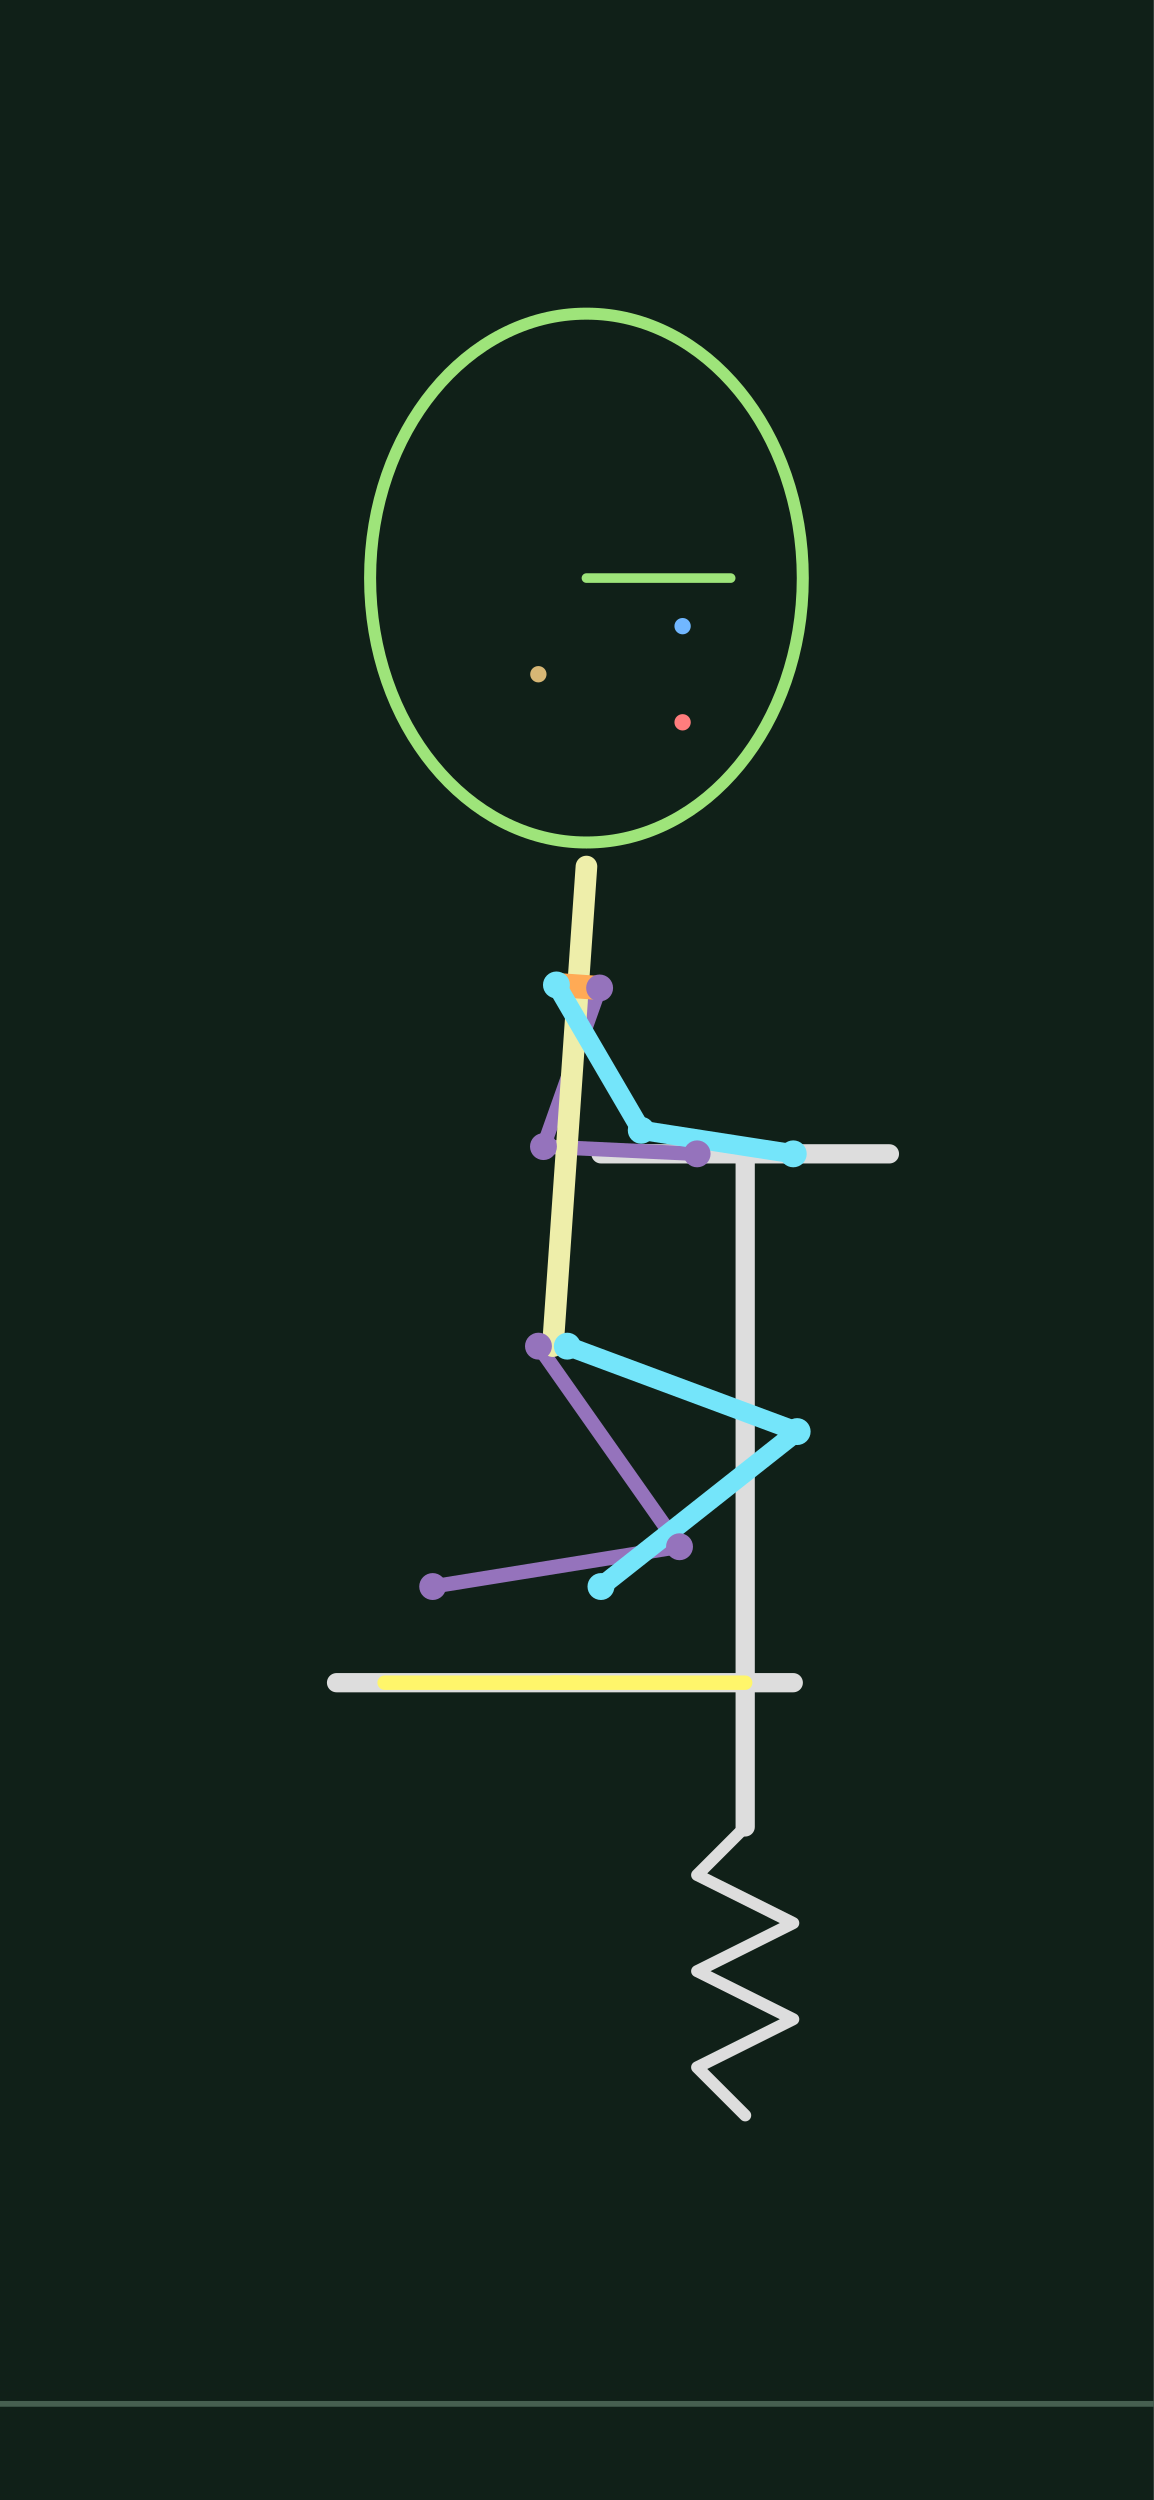
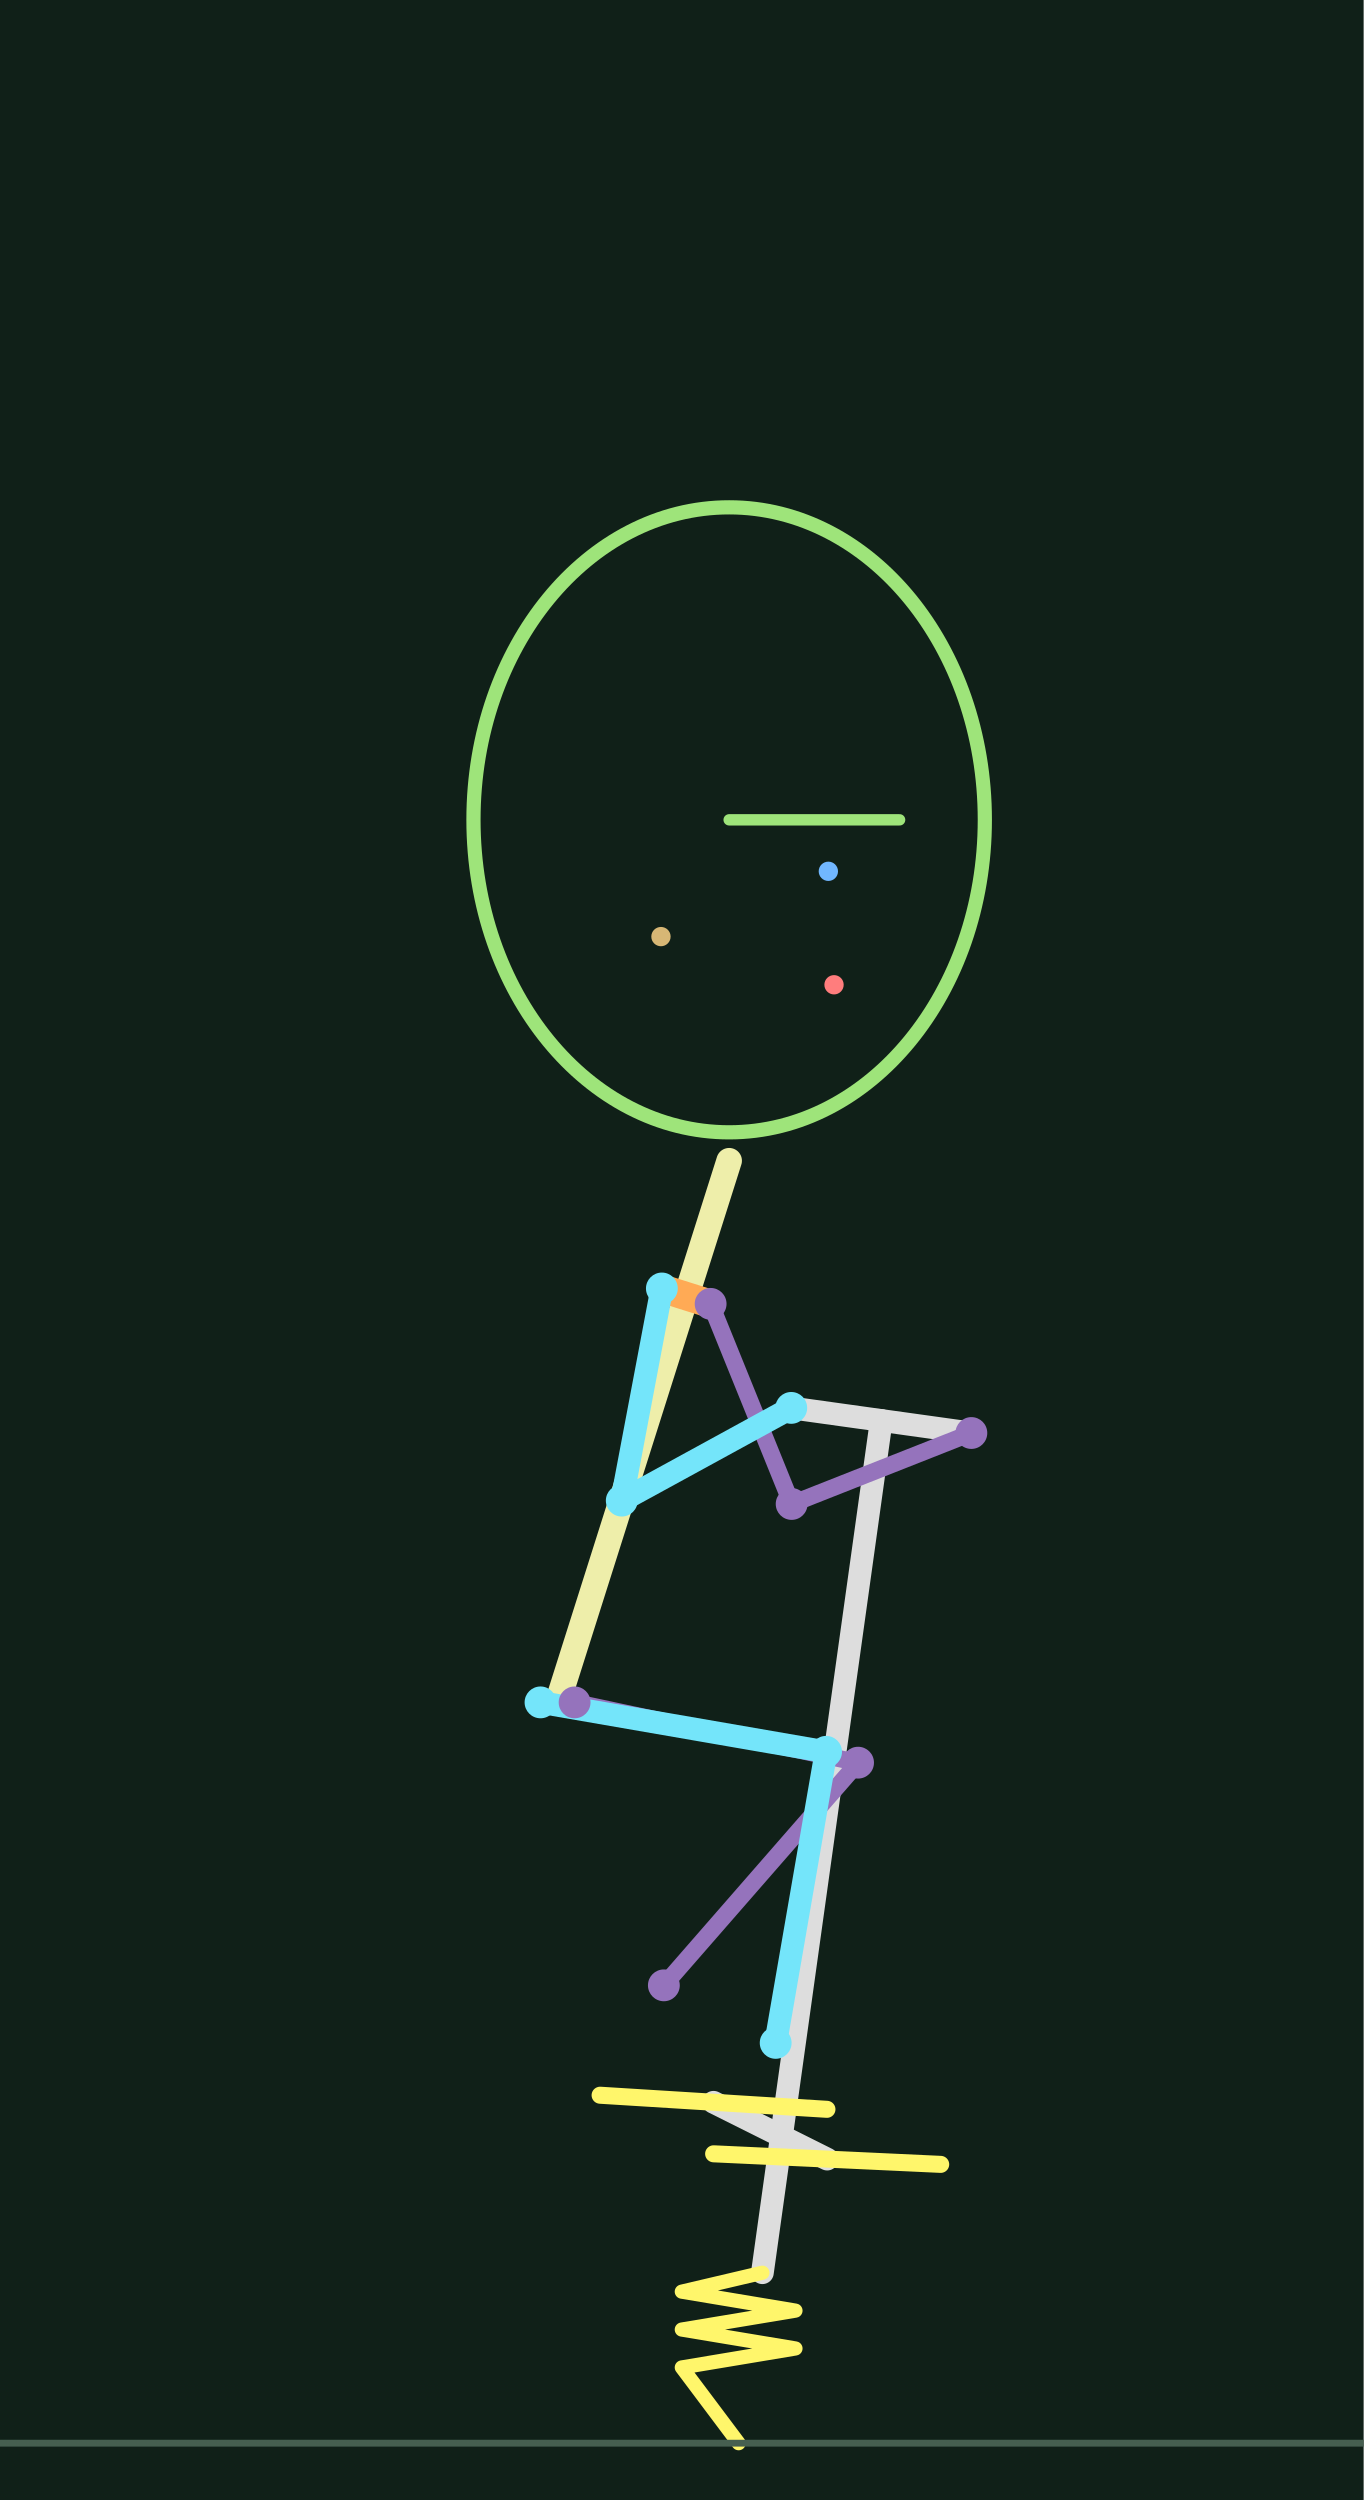
- <svg xmlns="http://www.w3.org/2000/svg" width="240" height="520" viewBox="0 0 24 52">
+ <svg xmlns="http://www.w3.org/2000/svg" width="240" height="440" viewBox="0 0 24 44">
  <rect width="100%" height="100%" fill="#102018" />
-   <polyline points="15.500,38.000 15.500,24.000" fill="none" stroke="#ddd" stroke-width="0.4" stroke-linecap="round" stroke-linejoin="round" />
-   <polyline points="7.000,35.000 16.500,35.000" fill="none" stroke="#ddd" stroke-width="0.4" stroke-linecap="round" stroke-linejoin="round" />
-   <polyline points="12.500,24.000 18.500,24.000" fill="none" stroke="#ddd" stroke-width="0.4" stroke-linecap="round" stroke-linejoin="round" />
-   <polyline points="15.500,38.000 14.500,39.000 16.500,40.000 14.500,41.000 16.500,42.000 14.500,43.000 15.500,44.000" fill="none" stroke="#ddd" stroke-width="0.25" stroke-linecap="round" stroke-linejoin="round" />
-   <path d="M0 50H24" stroke="#465f50" stroke-width=".12" />
-   <polyline points="11.200,28.000 14.134,32.172 9.000,33.000" fill="none" stroke="#9573bc" stroke-width="0.3" stroke-linecap="round" stroke-linejoin="round" />
-   <polyline points="12.472,20.550 11.304,23.849 14.500,24.000" fill="none" stroke="#9573bc" stroke-width="0.3" stroke-linecap="round" stroke-linejoin="round" />
-   <polyline points="11.500,28.000 12.198,18.024" fill="none" stroke="#eeeeaa" stroke-width="0.45" stroke-linecap="round" stroke-linejoin="round" />
-   <polyline points="11.574,20.487 12.472,20.550" fill="none" stroke="#ffaa55" stroke-width="0.5" stroke-linecap="round" stroke-linejoin="round" />
-   <polyline points="11.800,28.000 16.581,29.777 12.500,33.000" fill="none" stroke="#74e5fa" stroke-width="0.4" stroke-linecap="round" stroke-linejoin="round" />
-   <polyline points="11.574,20.487 13.338,23.510 16.500,24.000" fill="none" stroke="#74e5fa" stroke-width="0.4" stroke-linecap="round" stroke-linejoin="round" />
-   <polyline points="11.500,35.000 13.500,35.000 15.500,35.000" fill="none" stroke="#fff66b" stroke-width="0.3" stroke-linecap="round" stroke-linejoin="round" />
-   <polyline points="8.000,35.000 10.000,35.000 12.000,35.000" fill="none" stroke="#fff66b" stroke-width="0.3" stroke-linecap="round" stroke-linejoin="round" />
-   <circle cx="11.800" cy="28.000" r=".28" fill="#74e5fa" />
-   <circle cx="16.581" cy="29.777" r=".28" fill="#74e5fa" />
-   <circle cx="12.500" cy="33.000" r=".28" fill="#74e5fa" />
-   <circle cx="11.574" cy="20.487" r=".28" fill="#74e5fa" />
-   <circle cx="13.338" cy="23.510" r=".28" fill="#74e5fa" />
-   <circle cx="16.500" cy="24.000" r=".28" fill="#74e5fa" />
-   <circle cx="11.200" cy="28.000" r=".28" fill="#9573bc" />
-   <circle cx="14.134" cy="32.172" r=".28" fill="#9573bc" />
-   <circle cx="9.000" cy="33.000" r=".28" fill="#9573bc" />
-   <circle cx="12.472" cy="20.550" r=".28" fill="#9573bc" />
-   <circle cx="11.304" cy="23.849" r=".28" fill="#9573bc" />
-   <circle cx="14.500" cy="24.000" r=".28" fill="#9573bc" />
-   <ellipse cx="12.198" cy="12.024" rx="4.5" ry="5.5" fill="none" stroke="#9ee47a" stroke-width=".25" />
-   <circle cx="14.198" cy="13.024" r=".17" fill="#71b7ff" />
-   <circle cx="14.198" cy="15.024" r=".17" fill="#ff7d7d" />
-   <circle cx="11.198" cy="14.024" r=".17" fill="#d7b775" />
-   <polyline points="12.198,12.024 15.198,12.024" fill="none" stroke="#9ee47a" stroke-width="0.2" stroke-linecap="round" stroke-linejoin="round" />
+   <polyline points="13.418,40.000 15.511,25.000" fill="none" stroke="#ddd" stroke-width="0.4" stroke-linecap="round" stroke-linejoin="round" />
+   <polyline points="14.558,38.000 12.558,37.000" fill="none" stroke="#ddd" stroke-width="0.4" stroke-linecap="round" stroke-linejoin="round" />
+   <polyline points="13.926,24.779 17.096,25.221" fill="none" stroke="#ddd" stroke-width="0.4" stroke-linecap="round" stroke-linejoin="round" />
+   <polyline points="13.418,40.000 12.000,40.333 14.000,40.667 12.000,41.000 14.000,41.333 12.000,41.667 13.000,43.000" fill="none" stroke="#fff66b" stroke-width="0.25" stroke-linecap="round" stroke-linejoin="round" />
+   <path d="M0 43H24" stroke="#465f50" stroke-width=".12" />
+   <polyline points="10.113,29.962 15.102,31.023 11.684,34.942" fill="none" stroke="#9573bc" stroke-width="0.3" stroke-linecap="round" stroke-linejoin="round" />
+   <polyline points="12.507,22.948 13.933,26.470 17.096,25.221" fill="none" stroke="#9573bc" stroke-width="0.3" stroke-linecap="round" stroke-linejoin="round" />
+   <polyline points="9.813,29.962 12.833,20.429" fill="none" stroke="#eeeeaa" stroke-width="0.45" stroke-linecap="round" stroke-linejoin="round" />
+   <polyline points="11.649,22.677 12.507,22.948" fill="none" stroke="#ffaa55" stroke-width="0.5" stroke-linecap="round" stroke-linejoin="round" />
+   <polyline points="9.513,29.962 14.539,30.832 13.652,35.955" fill="none" stroke="#74e5fa" stroke-width="0.4" stroke-linecap="round" stroke-linejoin="round" />
+   <polyline points="11.649,22.677 10.943,26.411 13.926,24.779" fill="none" stroke="#74e5fa" stroke-width="0.4" stroke-linecap="round" stroke-linejoin="round" />
+   <polyline points="12.560,37.907 14.558,38.000 16.556,38.093" fill="none" stroke="#fff66b" stroke-width="0.3" stroke-linecap="round" stroke-linejoin="round" />
+   <polyline points="10.562,36.876 12.558,37.000 14.554,37.124" fill="none" stroke="#fff66b" stroke-width="0.3" stroke-linecap="round" stroke-linejoin="round" />
+   <circle cx="9.513" cy="29.962" r=".28" fill="#74e5fa" />
+   <circle cx="14.539" cy="30.832" r=".28" fill="#74e5fa" />
+   <circle cx="13.652" cy="35.955" r=".28" fill="#74e5fa" />
+   <circle cx="11.649" cy="22.677" r=".28" fill="#74e5fa" />
+   <circle cx="10.943" cy="26.411" r=".28" fill="#74e5fa" />
+   <circle cx="13.926" cy="24.779" r=".28" fill="#74e5fa" />
+   <circle cx="10.113" cy="29.962" r=".28" fill="#9573bc" />
+   <circle cx="15.102" cy="31.023" r=".28" fill="#9573bc" />
+   <circle cx="11.684" cy="34.942" r=".28" fill="#9573bc" />
+   <circle cx="12.507" cy="22.948" r=".28" fill="#9573bc" />
+   <circle cx="13.933" cy="26.470" r=".28" fill="#9573bc" />
+   <circle cx="17.096" cy="25.221" r=".28" fill="#9573bc" />
+   <ellipse cx="12.833" cy="14.429" rx="4.5" ry="5.5" fill="none" stroke="#9ee47a" stroke-width=".25" />
+   <circle cx="14.579" cy="15.335" r=".17" fill="#71b7ff" />
+   <circle cx="14.679" cy="17.332" r=".17" fill="#ff7d7d" />
+   <circle cx="11.633" cy="16.484" r=".17" fill="#d7b775" />
+   <polyline points="12.833,14.429 15.833,14.429" fill="none" stroke="#9ee47a" stroke-width="0.2" stroke-linecap="round" stroke-linejoin="round" />
</svg>
